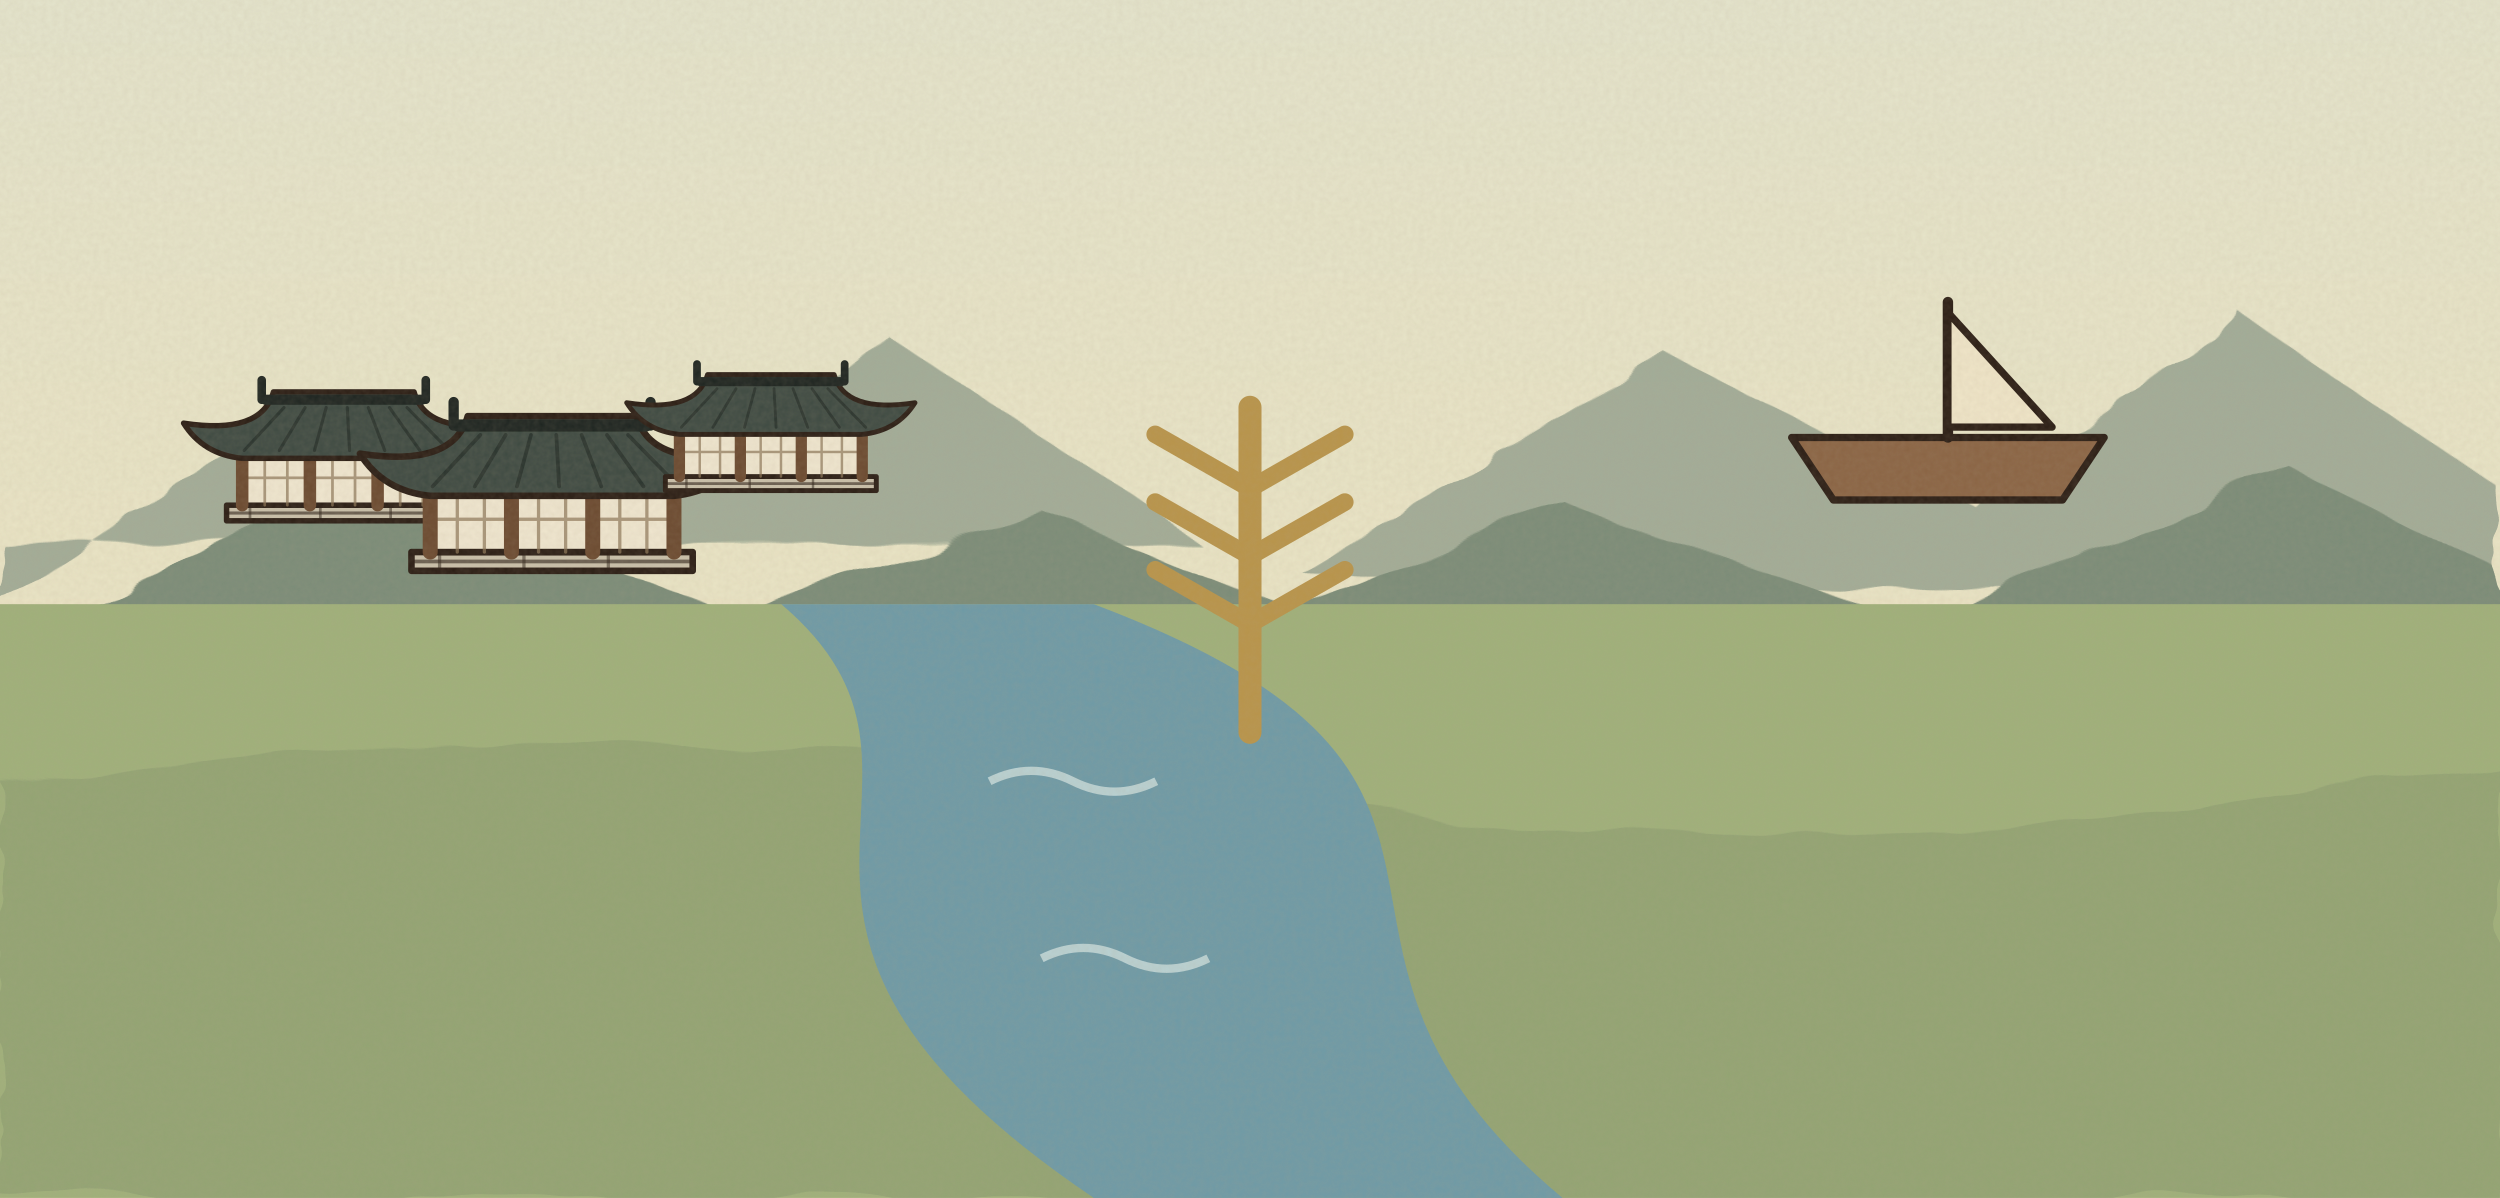
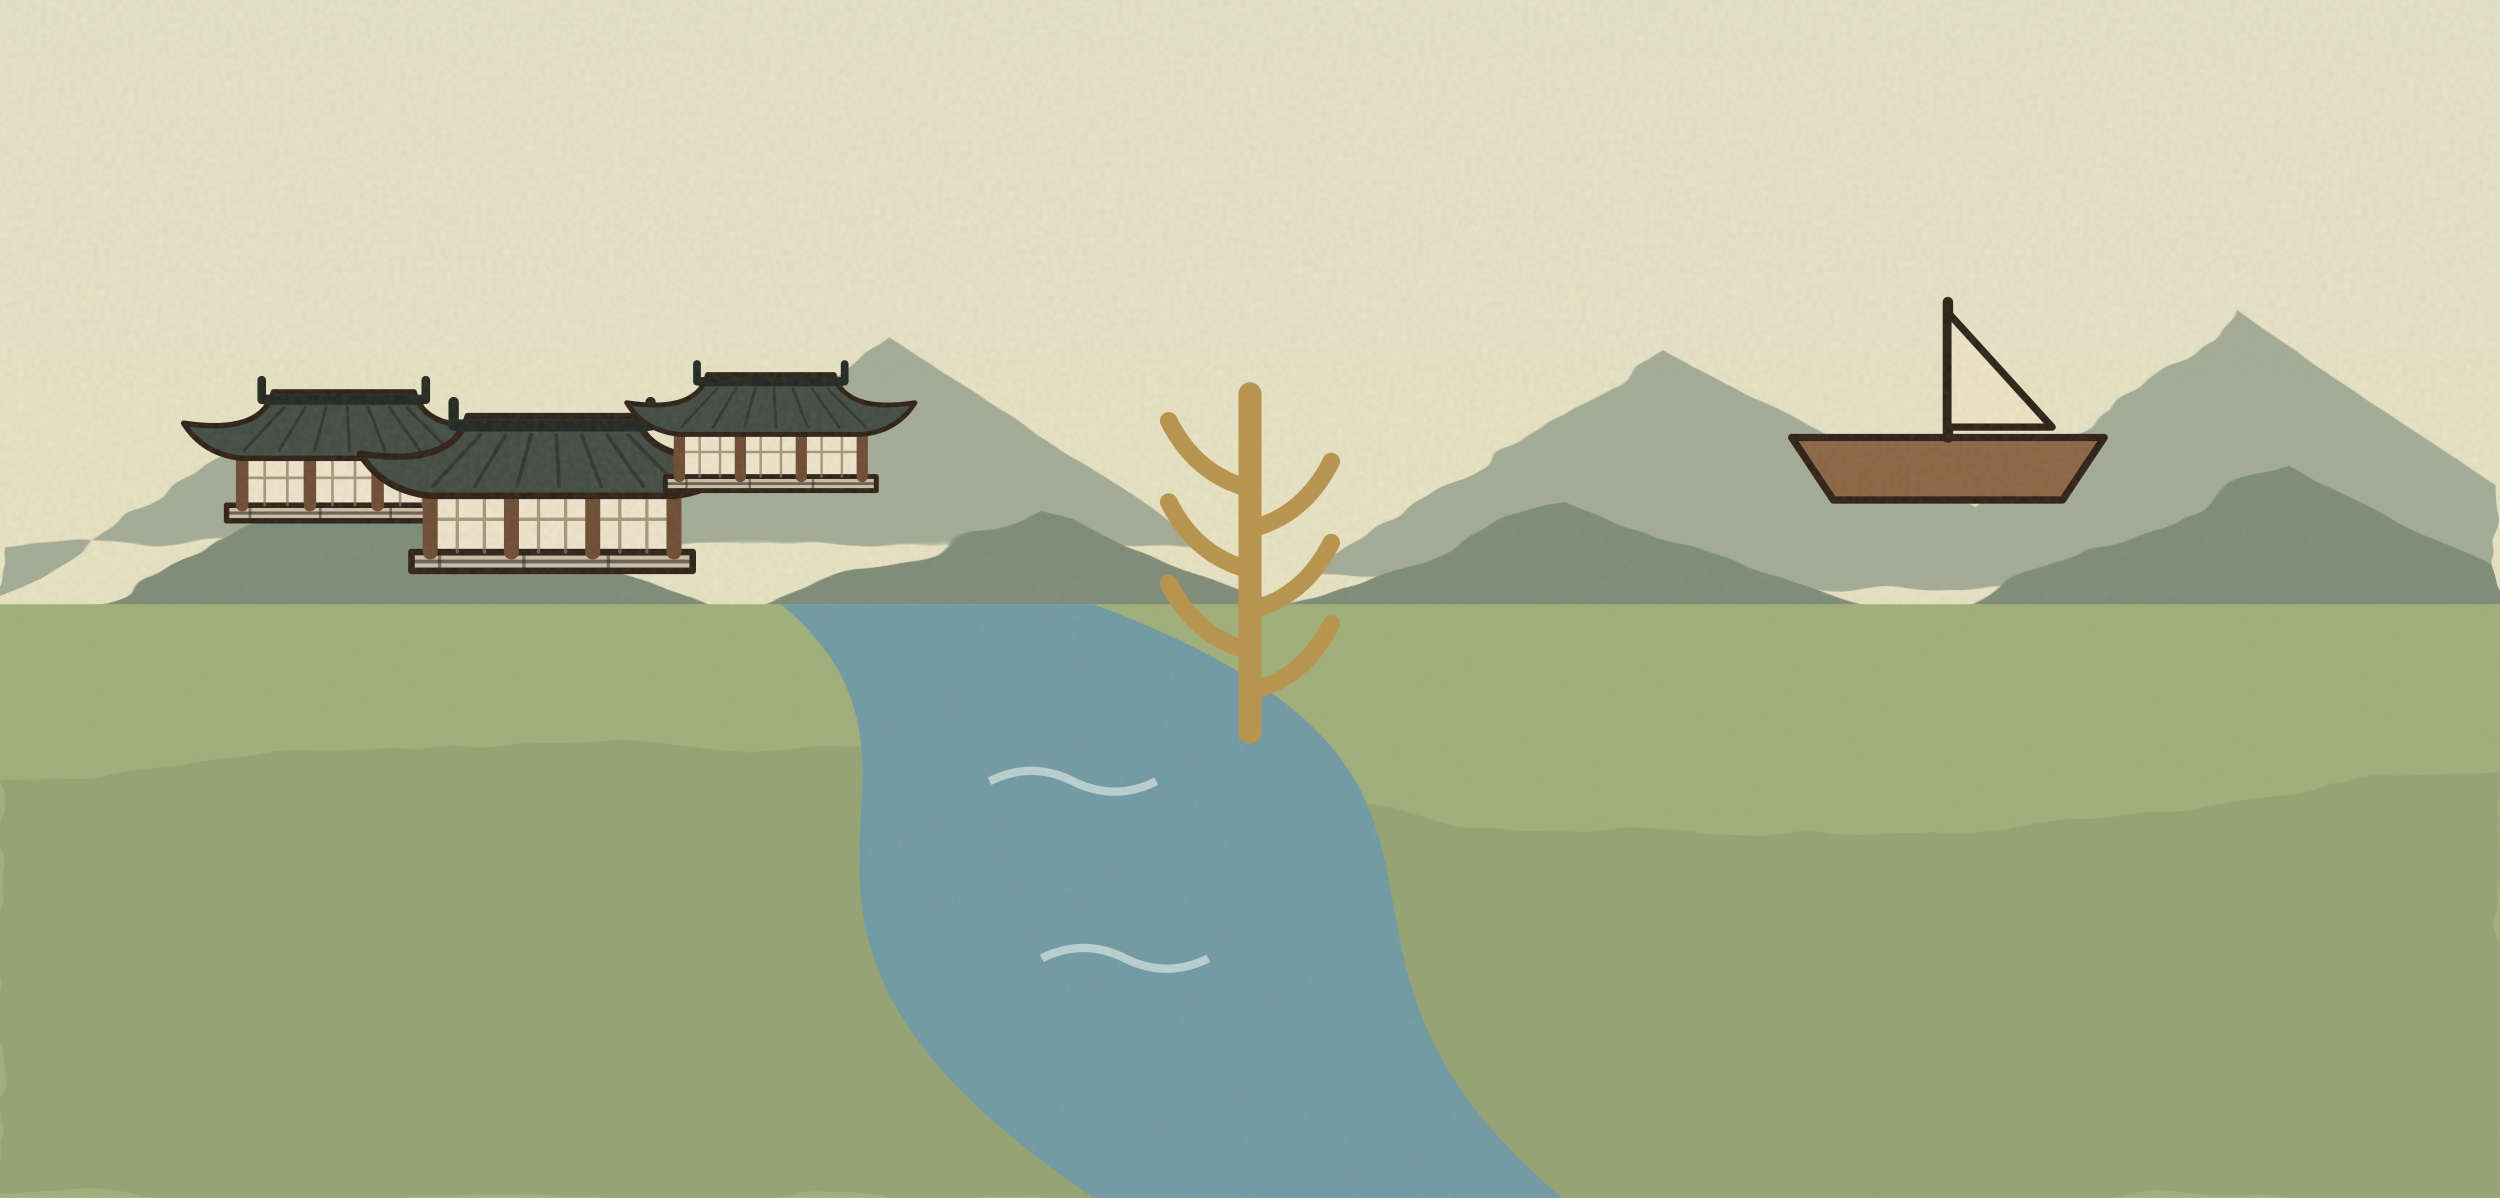
<svg xmlns="http://www.w3.org/2000/svg" viewBox="0 0 480 230" width="480" height="230" role="img" aria-label="한강 유역과 칠지도, 백제의 도성">
  <defs>
    <linearGradient id="sky" x1="0" y1="0" x2="0" y2="1">
      <stop offset="0" stop-color="#e4e4cc" />
      <stop offset="1" stop-color="#efe3bd" />
    </linearGradient>
    <filter id="paper" x="0" y="0" width="100%" height="100%">
      <feTurbulence type="fractalNoise" baseFrequency="0.9" numOctaves="2" seed="4" result="n" />
      <feColorMatrix in="n" type="matrix" values="0 0 0 0 0.45  0 0 0 0 0.36  0 0 0 0 0.25  0 0 0 0.16 0" />
      <feComposite in2="SourceGraphic" operator="in" />
    </filter>
    <filter id="wash">
      <feTurbulence type="fractalNoise" baseFrequency="0.03 0.08" numOctaves="3" seed="7" result="t" />
      <feDisplacementMap in="SourceGraphic" in2="t" scale="6" />
    </filter>
    <linearGradient id="sea" x1="0" y1="0" x2="0" y2="1">
      <stop offset="0" stop-color="#5c8190" />
      <stop offset="1" stop-color="#3f6577" />
    </linearGradient>
  </defs>
  <rect width="480" height="230" fill="url(#sky)" />
  <g filter="url(#wash)">
    <path d="M0 116 L60 76 L110 102 L170 64 L230 104 L0 104 Z" fill="#95a28f" opacity=".85" />
    <path d="M250 110 L320 68 L380 98 L430 60 L480 94 L480 116 Z" fill="#95a28f" opacity=".85" />
    <path d="M0 124 L70 92 L140 118 L200 98 L260 122 L0 128 Z" fill="#7b8c78" />
    <path d="M230 124 L300 96 L370 120 L440 90 L480 110 L480 128 L230 128 Z" fill="#7b8c78" />
  </g>
  <rect x="0" y="116" width="480" height="114" fill="#9fb07a" />
  <g filter="url(#wash)" opacity=".35">
    <path d="M0 150 Q120 134 240 152 T480 146 V230 H0 Z" fill="#7b8c68" />
  </g>
  <path d="M150 116 C190 150 130 176 210 230 L300 230 C240 180 300 150 210 116 Z" fill="#6e9aa6" />
  <g fill="none" stroke="#d9e8e6" stroke-width="1.6" opacity=".7">
    <path d="M190 150 q8 -4 16 0 t16 0" />
    <path d="M200 184 q8 -4 16 0 t16 0" />
  </g>
  <g transform="translate(66 82) scale(0.75)" stroke="#2a1d14" stroke-width="1.4" stroke-linejoin="round" stroke-linecap="round">
    <rect x="-30" y="20" width="60" height="4" fill="#c9c0aa" />
    <path d="M-30 22 H30" stroke-width=".8" opacity=".6" />
    <path d="M-24 20 v4" stroke-width=".7" opacity=".5" />
    <path d="M-6 20 v4" stroke-width=".7" opacity=".5" />
    <path d="M12 20 v4" stroke-width=".7" opacity=".5" />
    <rect x="-26" y="6" width="52" height="14" fill="#efe6cf" />
    <g stroke="#8a7355" stroke-width=".7" opacity=".7">
      <path d="M-26 6 V20" />
      <path d="M-20.222 6 V20" />
      <path d="M-14.444 6 V20" />
      <path d="M-8.667 6 V20" />
      <path d="M-2.889 6 V20" />
      <path d="M2.889 6 V20" />
      <path d="M8.667 6 V20" />
      <path d="M14.444 6 V20" />
      <path d="M20.222 6 V20" />
      <path d="M26 6 V20" />
      <path d="M-26 13 H26" />
    </g>
    <g stroke="#6b4a30" stroke-width="3.2">
      <path d="M-26 6 V20" />
      <path d="M-8.667 6 V20" />
      <path d="M8.667 6 V20" />
      <path d="M26 6 V20" />
    </g>
    <g transform="translate(0 4)">
      <path d="M-18 -13 H18 Q21.08 -1.95 41 -5 Q36 3 26 4 H-26 Q-36 3 -41 -5 Q-21.08 -1.95 -18 -13 Z" fill="#3e4a42" />
      <path d="M-20 -11 H20" stroke="#1d2420" stroke-width="2.6" />
      <path d="M-21 -16 v5 M21 -16 v5" stroke="#1d2420" stroke-width="2.2" />
      <g stroke="#232c27" stroke-width=".8" opacity=".75">
        <path d="M-15.3 -9 L-25.5 2" />
        <path d="M-9.9 -9 L-16.5 2" />
        <path d="M-4.5 -9 L-7.5 2" />
        <path d="M0.9 -9 L1.5 2" />
        <path d="M6.3 -9 L10.5 2" />
        <path d="M11.7 -9 L19.5 2" />
        <path d="M16.2 -9 L27 2" />
      </g>
    </g>
  </g>
  <g transform="translate(106 88) scale(0.9)" stroke="#2a1d14" stroke-width="1.4" stroke-linejoin="round" stroke-linecap="round">
    <rect x="-30" y="20" width="60" height="4" fill="#c9c0aa" />
    <path d="M-30 22 H30" stroke-width=".8" opacity=".6" />
    <path d="M-24 20 v4" stroke-width=".7" opacity=".5" />
    <path d="M-6 20 v4" stroke-width=".7" opacity=".5" />
    <path d="M12 20 v4" stroke-width=".7" opacity=".5" />
    <rect x="-26" y="6" width="52" height="14" fill="#efe6cf" />
    <g stroke="#8a7355" stroke-width=".7" opacity=".7">
      <path d="M-26 6 V20" />
      <path d="M-20.222 6 V20" />
      <path d="M-14.444 6 V20" />
      <path d="M-8.667 6 V20" />
      <path d="M-2.889 6 V20" />
      <path d="M2.889 6 V20" />
      <path d="M8.667 6 V20" />
      <path d="M14.444 6 V20" />
      <path d="M20.222 6 V20" />
      <path d="M26 6 V20" />
      <path d="M-26 13 H26" />
    </g>
    <g stroke="#6b4a30" stroke-width="3.2">
      <path d="M-26 6 V20" />
      <path d="M-8.667 6 V20" />
      <path d="M8.667 6 V20" />
      <path d="M26 6 V20" />
    </g>
    <g transform="translate(0 4)">
      <path d="M-18 -13 H18 Q21.08 -1.95 41 -5 Q36 3 26 4 H-26 Q-36 3 -41 -5 Q-21.08 -1.95 -18 -13 Z" fill="#3e4a42" />
      <path d="M-20 -11 H20" stroke="#1d2420" stroke-width="2.6" />
      <path d="M-21 -16 v5 M21 -16 v5" stroke="#1d2420" stroke-width="2.2" />
      <g stroke="#232c27" stroke-width=".8" opacity=".75">
        <path d="M-15.3 -9 L-25.5 2" />
        <path d="M-9.9 -9 L-16.5 2" />
        <path d="M-4.5 -9 L-7.5 2" />
        <path d="M0.9 -9 L1.5 2" />
        <path d="M6.3 -9 L10.5 2" />
        <path d="M11.7 -9 L19.5 2" />
        <path d="M16.2 -9 L27 2" />
      </g>
    </g>
  </g>
  <g transform="translate(148 78) scale(0.675)" stroke="#2a1d14" stroke-width="1.4" stroke-linejoin="round" stroke-linecap="round">
    <rect x="-30" y="20" width="60" height="4" fill="#c9c0aa" />
    <path d="M-30 22 H30" stroke-width=".8" opacity=".6" />
    <path d="M-24 20 v4" stroke-width=".7" opacity=".5" />
    <path d="M-6 20 v4" stroke-width=".7" opacity=".5" />
    <path d="M12 20 v4" stroke-width=".7" opacity=".5" />
    <rect x="-26" y="6" width="52" height="14" fill="#efe6cf" />
    <g stroke="#8a7355" stroke-width=".7" opacity=".7">
      <path d="M-26 6 V20" />
      <path d="M-20.222 6 V20" />
      <path d="M-14.444 6 V20" />
      <path d="M-8.667 6 V20" />
      <path d="M-2.889 6 V20" />
      <path d="M2.889 6 V20" />
      <path d="M8.667 6 V20" />
      <path d="M14.444 6 V20" />
      <path d="M20.222 6 V20" />
      <path d="M26 6 V20" />
      <path d="M-26 13 H26" />
    </g>
    <g stroke="#6b4a30" stroke-width="3.2">
      <path d="M-26 6 V20" />
      <path d="M-8.667 6 V20" />
      <path d="M8.667 6 V20" />
      <path d="M26 6 V20" />
    </g>
    <g transform="translate(0 4)">
      <path d="M-18 -13 H18 Q21.08 -1.95 41 -5 Q36 3 26 4 H-26 Q-36 3 -41 -5 Q-21.08 -1.95 -18 -13 Z" fill="#3e4a42" />
      <path d="M-20 -11 H20" stroke="#1d2420" stroke-width="2.6" />
      <path d="M-21 -16 v5 M21 -16 v5" stroke="#1d2420" stroke-width="2.2" />
      <g stroke="#232c27" stroke-width=".8" opacity=".75">
        <path d="M-15.3 -9 L-25.5 2" />
        <path d="M-9.9 -9 L-16.5 2" />
        <path d="M-4.5 -9 L-7.5 2" />
        <path d="M0.9 -9 L1.5 2" />
        <path d="M6.3 -9 L10.5 2" />
        <path d="M11.7 -9 L19.5 2" />
        <path d="M16.2 -9 L27 2" />
      </g>
    </g>
  </g>
  <g transform="translate(240 112) scale(1.3)" stroke="#2a1d14" stroke-width="1.4" stroke-linejoin="round" stroke-linecap="round">
-     <path d="M0 -26 V22" stroke="#b8944a" stroke-width="3.4" />
-     <path d="M0 -14 L-14 -22 M0 -4 L14 -12 M0 6 L-14 -2 M0 -14 L14 -22 M0 -4 L-14 -12 M0 6 L14 -2" stroke="#b8944a" stroke-width="2.6" fill="none" />
+     <path d="M0 -28 V22" stroke="#b8944a" stroke-width="3.4" />
+     <path d="M0 -14 Q-8 -16 -12 -24 M0 -2 Q-8 -4 -12 -12 M0 10 Q-8 8 -12 0 M0 -8 Q8 -10 12 -18 M0 4 Q8 2 12 -6 M0 16 Q8 14 12 6" stroke="#b8944a" stroke-width="2.6" fill="none" />
  </g>
  <g transform="translate(374 80) scale(1)" stroke="#2a1d14" stroke-width="1.4" stroke-linejoin="round" stroke-linecap="round">
    <path d="M-30 4 H30 L22 16 H-22 Z" fill="#8a6444" />
    <path d="M0 4 V-22" stroke-width="2" />
    <path d="M0 -20 L20 2 H0 Z" fill="#efe5c8" />
  </g>
  <rect width="480" height="230" fill="#fff" filter="url(#paper)" />
</svg>
